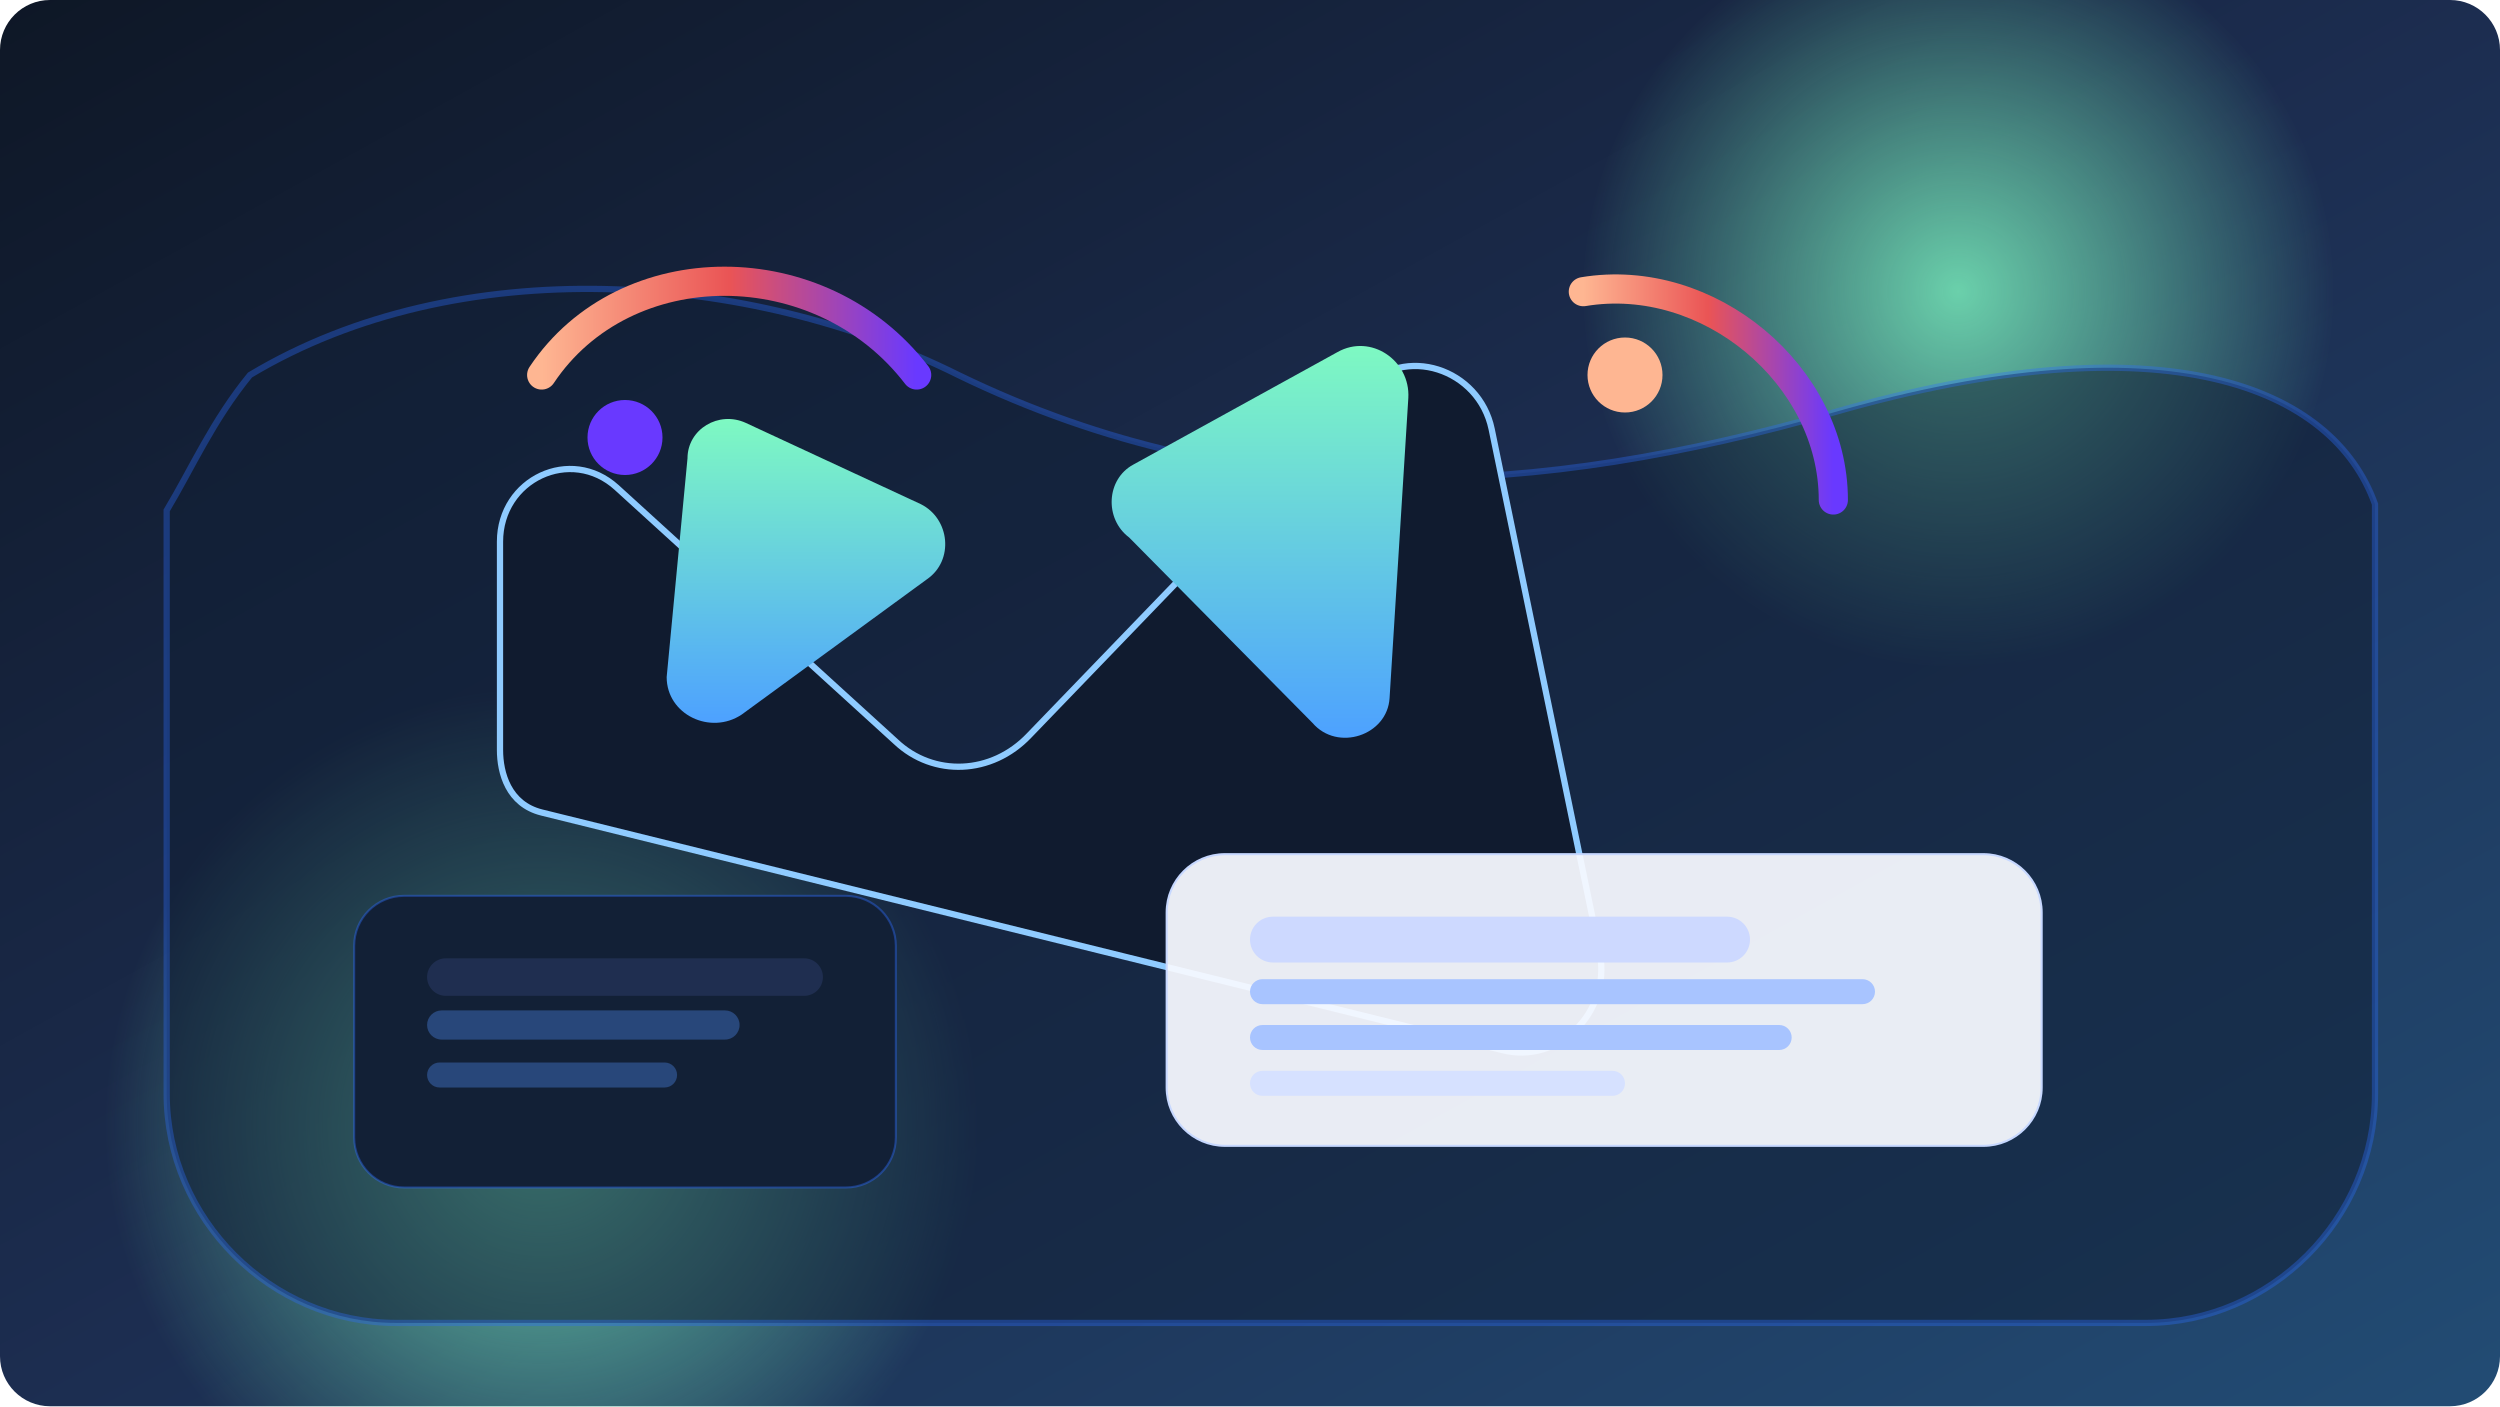
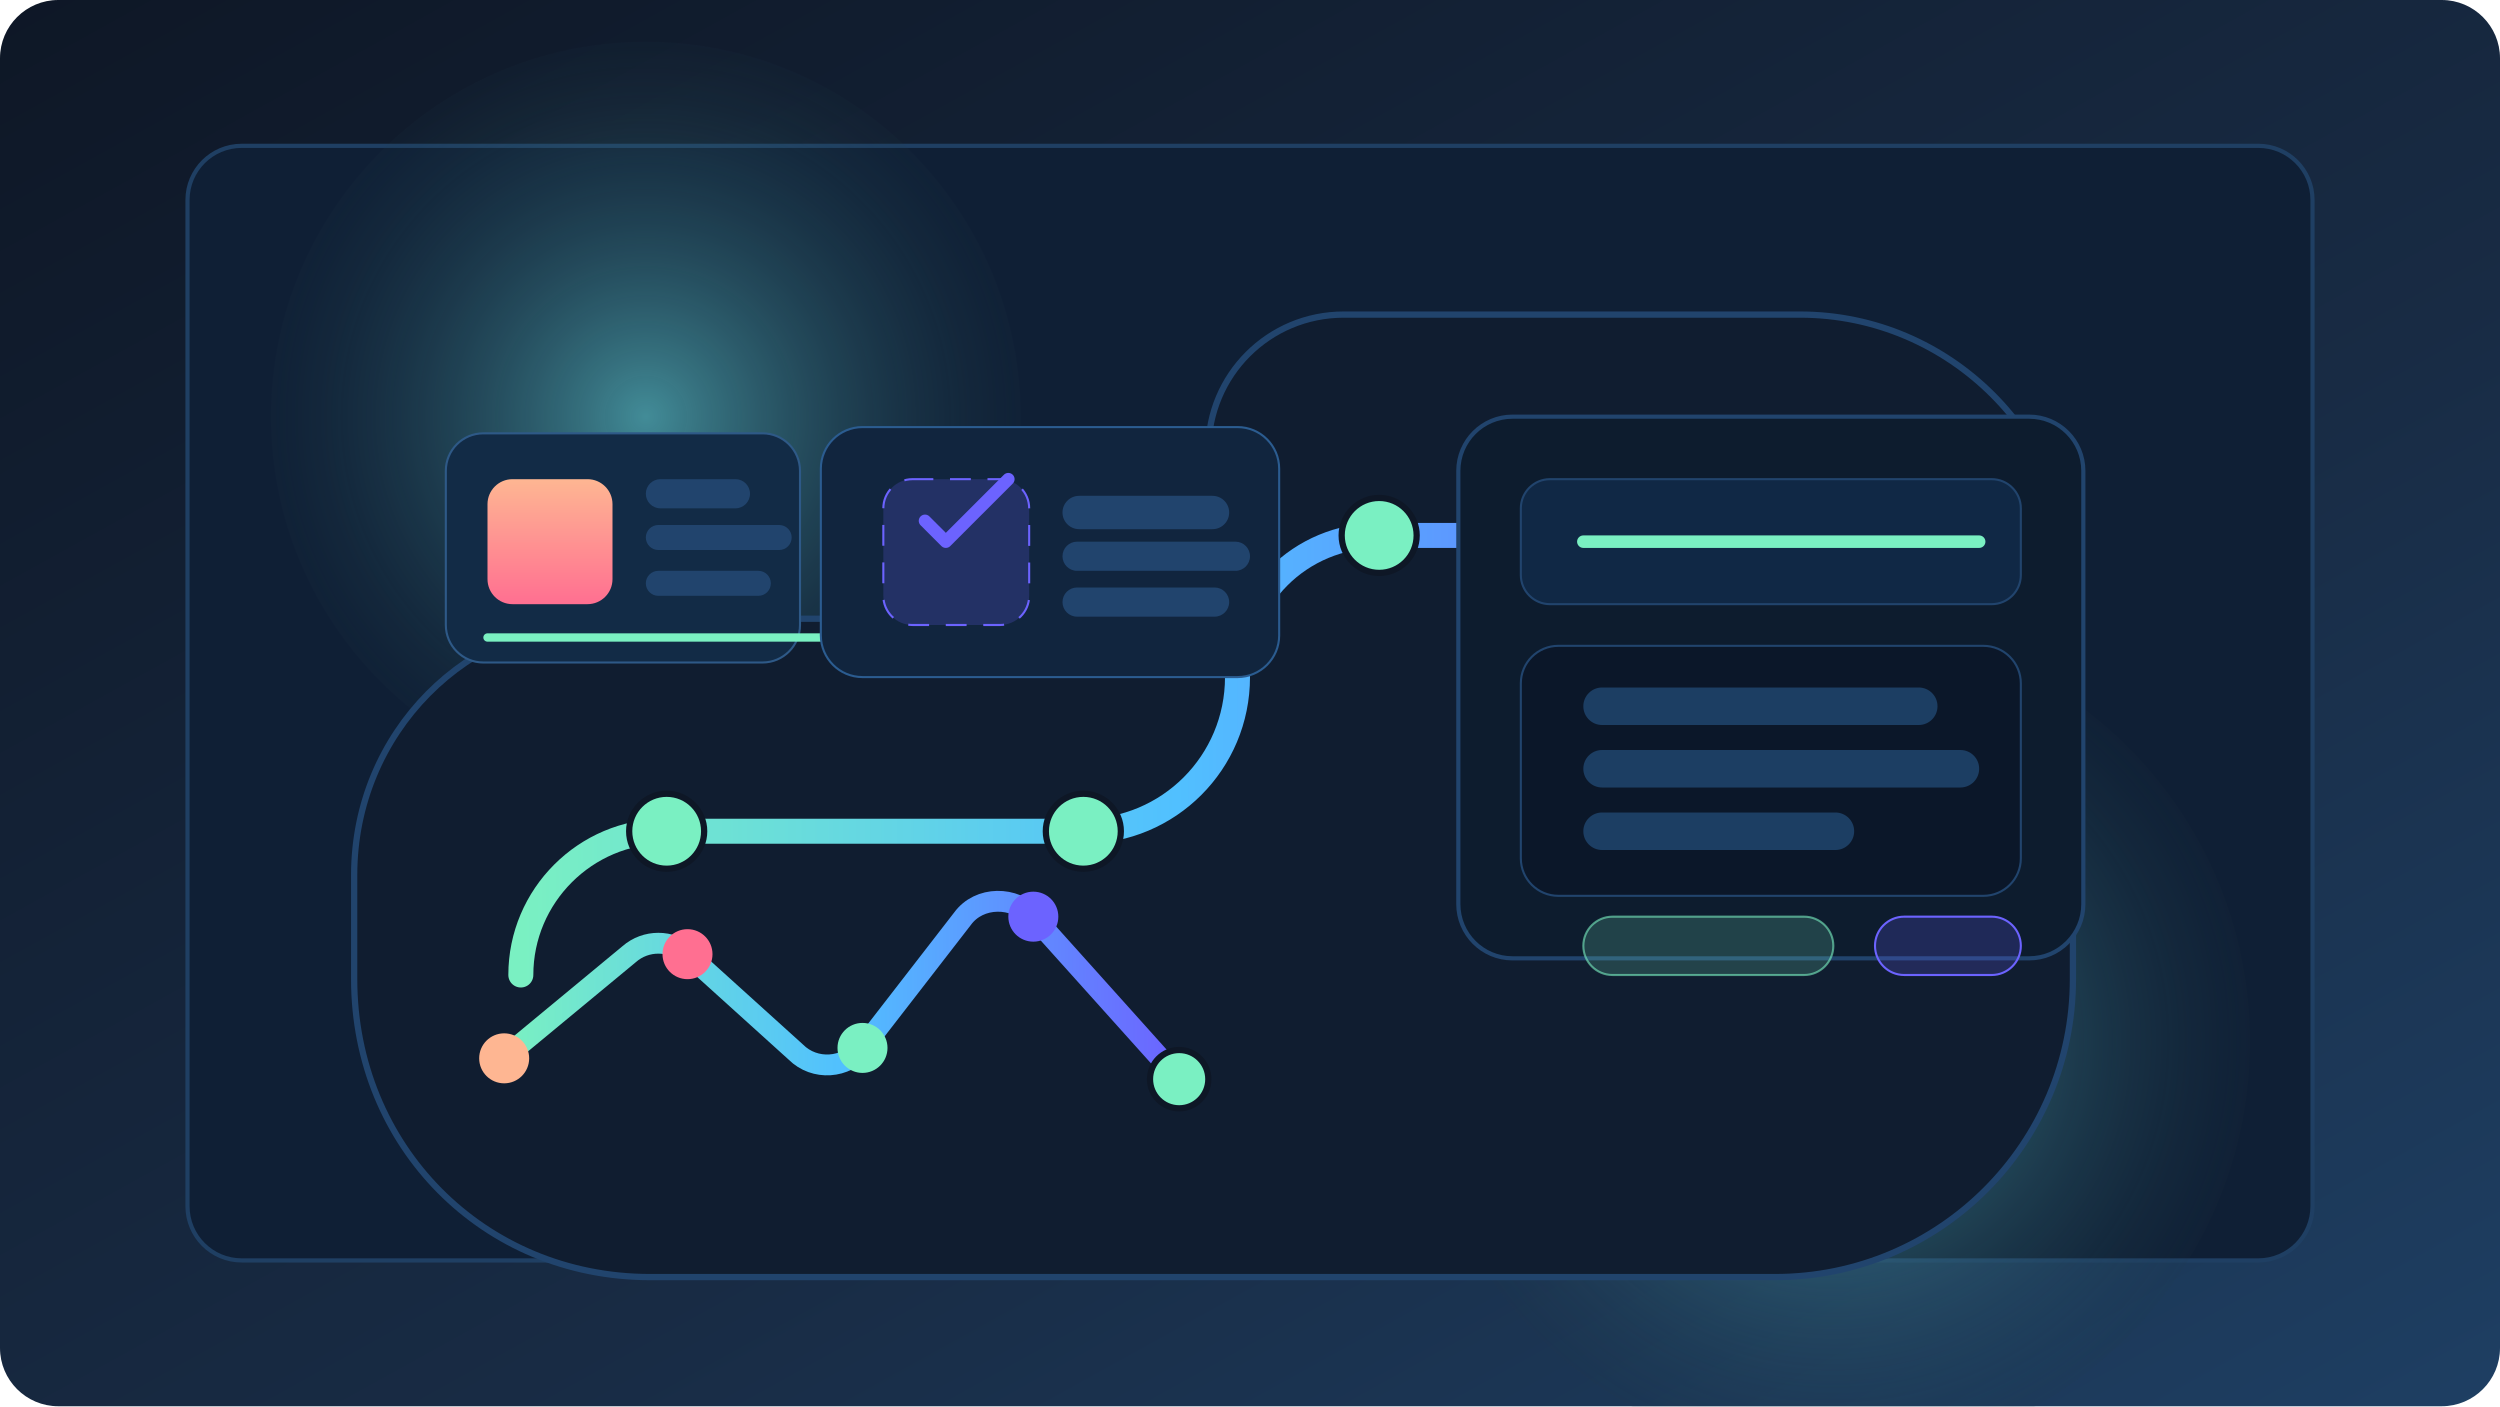
<svg xmlns="http://www.w3.org/2000/svg" width="1200" height="675" viewBox="0 0 1200 675" fill="none">
  <defs>
-     <linearGradient id="night" x1="0" y1="0" x2="1" y2="1">
+     <linearGradient id="dusk" x1="0" y1="0" x2="1" y2="1">
      <stop offset="0%" stop-color="#0E1726" />
-       <stop offset="50%" stop-color="#1C2D50" />
-       <stop offset="100%" stop-color="#224C74" />
+       <stop offset="60%" stop-color="#182B44" />
+       <stop offset="100%" stop-color="#1E3F63" />
    </linearGradient>
-     <linearGradient id="ribbon" x1="0" y1="0" x2="1" y2="0">
+     <linearGradient id="leadPath" x1="0" y1="0" x2="1" y2="0">
+       <stop offset="0%" stop-color="#7AF0C2" />
+       <stop offset="50%" stop-color="#51C0FF" />
+       <stop offset="100%" stop-color="#6C63FF" />
+     </linearGradient>
+     <linearGradient id="team" x1="0" y1="0" x2="0" y2="1">
      <stop offset="0%" stop-color="#FEB692" />
-       <stop offset="50%" stop-color="#EA5455" />
-       <stop offset="100%" stop-color="#6939FF" />
+       <stop offset="100%" stop-color="#FF6F91" />
    </linearGradient>
-     <linearGradient id="loop" x1="0" y1="0" x2="0" y2="1">
-       <stop offset="0%" stop-color="#7EF9C2" />
-       <stop offset="100%" stop-color="#4DA1FF" />
-     </linearGradient>
-     <radialGradient id="glow" cx="50%" cy="50%" r="50%">
-       <stop offset="0%" stop-color="#7EF9C2" stop-opacity="0.8" />
-       <stop offset="100%" stop-color="#7EF9C2" stop-opacity="0" />
+     <radialGradient id="pulse" cx="50%" cy="50%" r="60%">
+       <stop offset="0%" stop-color="#6CE5E8" stop-opacity="0.55" />
+       <stop offset="100%" stop-color="#0E1726" stop-opacity="0" />
    </radialGradient>
  </defs>
-   <rect width="1200" height="675" rx="24" fill="url(#night)" />
-   <circle cx="940" cy="140" r="180" fill="url(#glow)" />
-   <circle cx="260" cy="540" r="210" fill="url(#glow)" />
-   <path d="M120 180C220 120 360 130 460 180C600 248 740 238 880 198C1040 152 1120 186 1140 242V525C1140 585 1090 635 1030 635H190C130 635 80 585 80 525V245C92 225 102 202 120 180Z" fill="#122036" fill-opacity="0.55" stroke="#2D6DFF" stroke-opacity="0.35" stroke-width="3" />
-   <path d="M240 260C240 230 274 214 296 234L430 356C448 373 476 372 494 353L654 187C674 165 710 177 716 206L768 458C773 486 748 511 721 504L260 390C244 386 240 371 240 360V260Z" fill="#101B2F" stroke="#8FCBFF" stroke-width="3" />
-   <path d="M330 220C330 206 345 197 358 203L442 242C456 249 458 269 445 278L356 343C341 353 320 343 320 325L330 220Z" fill="url(#loop)" />
-   <path d="M542 258C530 249 531 230 544 223L642 169C658 160 677 173 676 191L667 335C666 353 642 361 630 347L542 258Z" fill="url(#loop)" />
-   <rect x="560" y="410" width="420" height="140" rx="28" fill="#F6F8FF" fill-opacity="0.94" stroke="#C7D8FF" />
-   <rect x="600" y="440" width="240" height="22" rx="11" fill="#CDD9FF" />
-   <rect x="600" y="470" width="300" height="12" rx="6" fill="#A8C4FF" />
-   <rect x="600" y="492" width="260" height="12" rx="6" fill="#A8C4FF" />
-   <rect x="600" y="514" width="180" height="12" rx="6" fill="#D6E1FF" />
-   <rect x="170" y="430" width="260" height="140" rx="24" fill="#122036" stroke="#2D6DFF" stroke-opacity="0.4" />
-   <rect x="205" y="460" width="190" height="18" rx="9" fill="#1F2E50" />
-   <rect x="205" y="485" width="150" height="14" rx="7" fill="#28477A" />
-   <rect x="205" y="510" width="120" height="12" rx="6" fill="#28477A" />
-   <path d="M260 180C300 120 394 120 440 180" stroke="url(#ribbon)" stroke-width="14" stroke-linecap="round" />
-   <path d="M760 140C820 130 880 180 880 240" stroke="url(#ribbon)" stroke-width="14" stroke-linecap="round" />
-   <circle cx="780" cy="180" r="18" fill="#FEB692" />
-   <circle cx="300" cy="210" r="18" fill="#6939FF" />
+   <rect width="1200" height="675" rx="28" fill="url(#dusk)" />
+   <rect x="90" y="70" width="1020" height="535" rx="26" fill="#0F1F35" stroke="#1F3F63" stroke-width="2" />
+   <circle cx="310" cy="200" r="180" fill="url(#pulse)" />
+   <circle cx="880" cy="500" r="200" fill="url(#pulse)" />
+   <path d="M170 420C170 352 224 297 292 297H500C544 297 580 260 580 216C580 180 609 151 645 151H864C936 151 995 210 995 282V470C995 549 931 613 852 613H312C232 613 170 550 170 470V420Z" fill="#101D30" stroke="#21446D" stroke-width="3" />
+   <path d="M250 468C250 430 281 399 319 399H520C561 399 594 366 594 325C594 287 624 257 662 257H880" stroke="url(#leadPath)" stroke-width="12" stroke-linecap="round" stroke-linejoin="round" />
+   <circle cx="320" cy="399" r="18" fill="#7AF0C2" stroke="#0E1726" stroke-width="3" />
+   <circle cx="520" cy="399" r="18" fill="#7AF0C2" stroke="#0E1726" stroke-width="3" />
+   <circle cx="662" cy="257" r="18" fill="#7AF0C2" stroke="#0E1726" stroke-width="3" />
+   <circle cx="880" cy="257" r="22" fill="#7AF0C2" stroke="#0E1726" stroke-width="3" />
+   <rect x="214" y="208" width="170" height="110" rx="18" fill="#122B46" stroke="#2E5987" />
+   <rect x="234" y="230" width="60" height="60" rx="12" fill="url(#team)" />
+   <rect x="310" y="230" width="50" height="14" rx="7" fill="#21446D" />
+   <rect x="310" y="252" width="70" height="12" rx="6" fill="#21446D" />
+   <rect x="310" y="274" width="60" height="12" rx="6" fill="#21446D" />
+   <path d="M234 306H404" stroke="#7AF0C2" stroke-width="4" stroke-linecap="round" />
+   <rect x="394" y="205" width="220" height="120" rx="20" fill="#11253E" stroke="#2B5C90" />
+   <rect x="424" y="230" width="70" height="70" rx="14" fill="#6C63FF" fill-opacity="0.2" stroke="#6C63FF" stroke-dasharray="10 8" />
+   <path d="M444 250L454 260L484 230" stroke="#6C63FF" stroke-width="6" stroke-linecap="round" stroke-linejoin="round" />
+   <rect x="510" y="238" width="80" height="16" rx="8" fill="#21446D" />
+   <rect x="510" y="260" width="90" height="14" rx="7" fill="#21446D" />
+   <rect x="510" y="282" width="80" height="14" rx="7" fill="#21446D" />
+   <rect x="700" y="200" width="300" height="260" rx="26" fill="#0D1C2E" stroke="#21446D" stroke-width="2" />
+   <rect x="730" y="230" width="240" height="60" rx="14" fill="#102845" stroke="#21446D" />
+   <path d="M760 260H950" stroke="#7AF0C2" stroke-width="6" stroke-linecap="round" />
+   <rect x="730" y="310" width="240" height="120" rx="18" fill="#0B1729" stroke="#21446D" />
+   <rect x="760" y="330" width="170" height="18" rx="9" fill="#1C3E63" />
+   <rect x="760" y="360" width="190" height="18" rx="9" fill="#1C3E63" />
+   <rect x="760" y="390" width="130" height="18" rx="9" fill="#1C3E63" />
+   <rect x="760" y="440" width="120" height="28" rx="14" fill="#7AF0C2" fill-opacity="0.18" stroke="#7AF0C2" stroke-opacity="0.6" />
+   <rect x="900" y="440" width="70" height="28" rx="14" fill="#6C63FF" fill-opacity="0.2" stroke="#6C63FF" />
+   <path d="M244 506L302 458C310 451 322 451 330 458L382 505C391 514 406 513 414 503L462 441C470 430 487 430 496 440L566 518" stroke="url(#leadPath)" stroke-width="10" stroke-linecap="round" stroke-linejoin="round" />
+   <circle cx="242" cy="508" r="12" fill="#FEB692" />
+   <circle cx="330" cy="458" r="12" fill="#FF6F91" />
+   <circle cx="414" cy="503" r="12" fill="#7AF0C2" />
+   <circle cx="496" cy="440" r="12" fill="#6C63FF" />
+   <circle cx="566" cy="518" r="14" fill="#7AF0C2" stroke="#0E1726" stroke-width="3" />
</svg>
